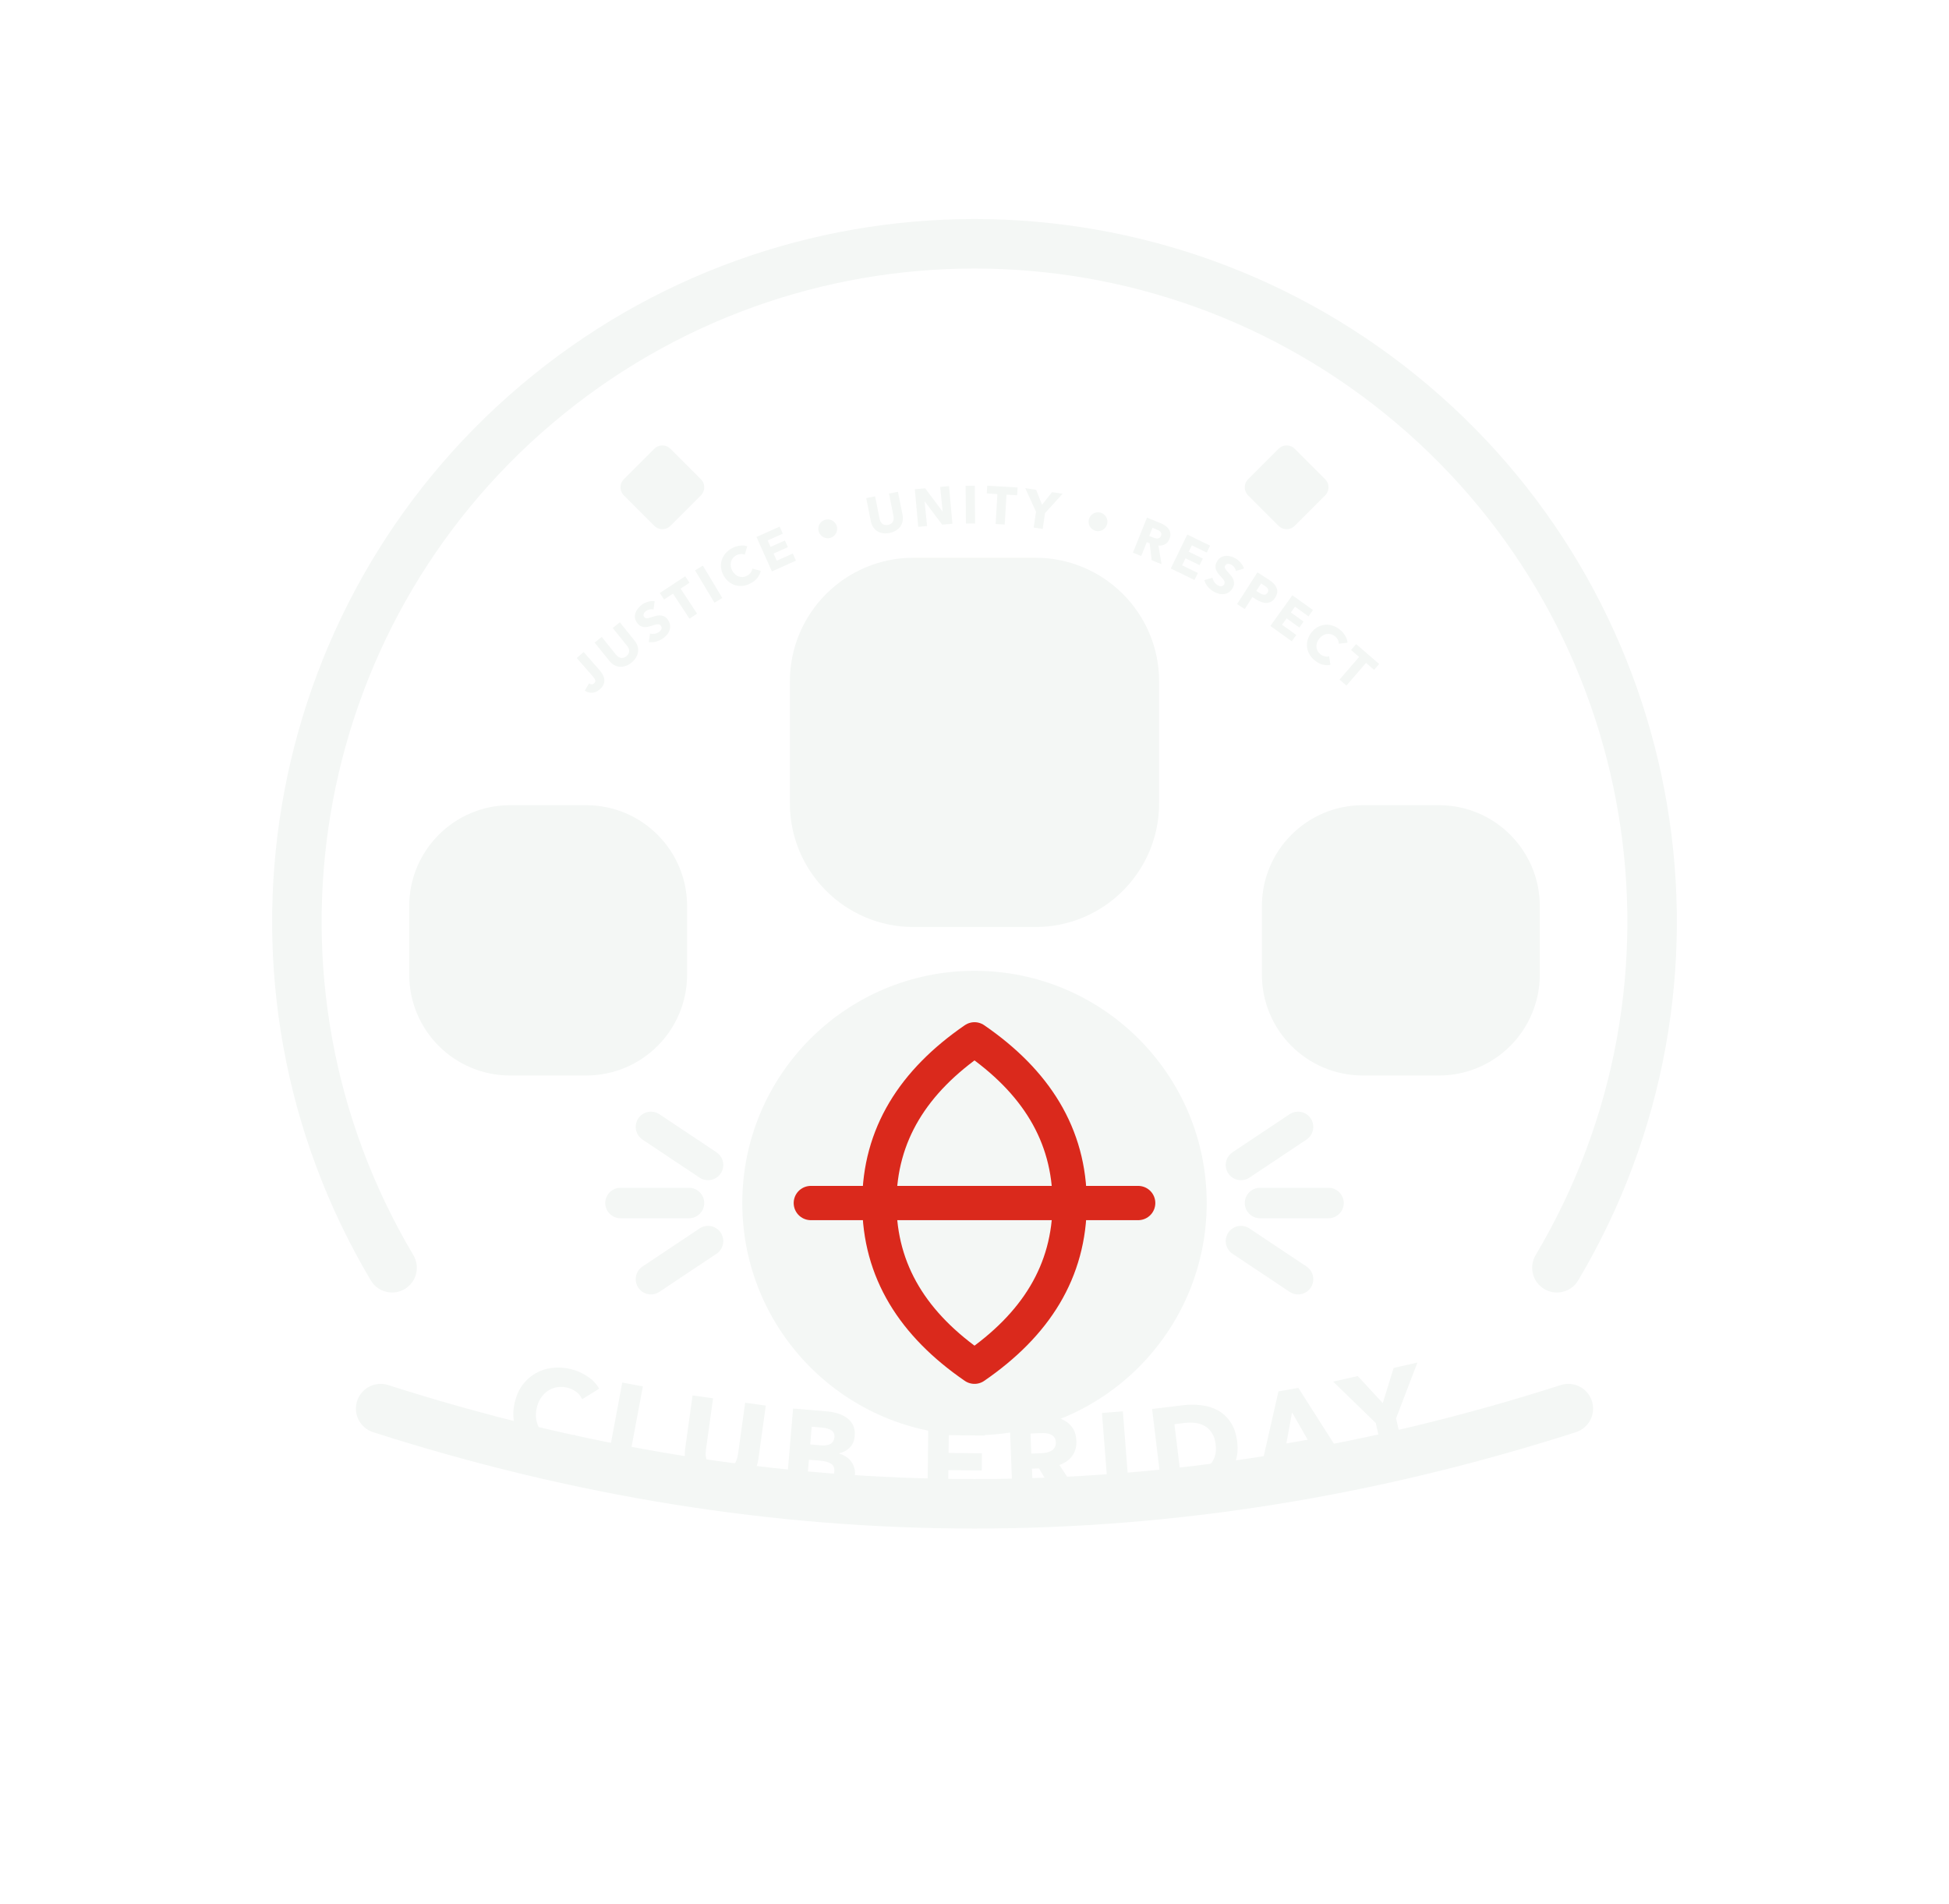
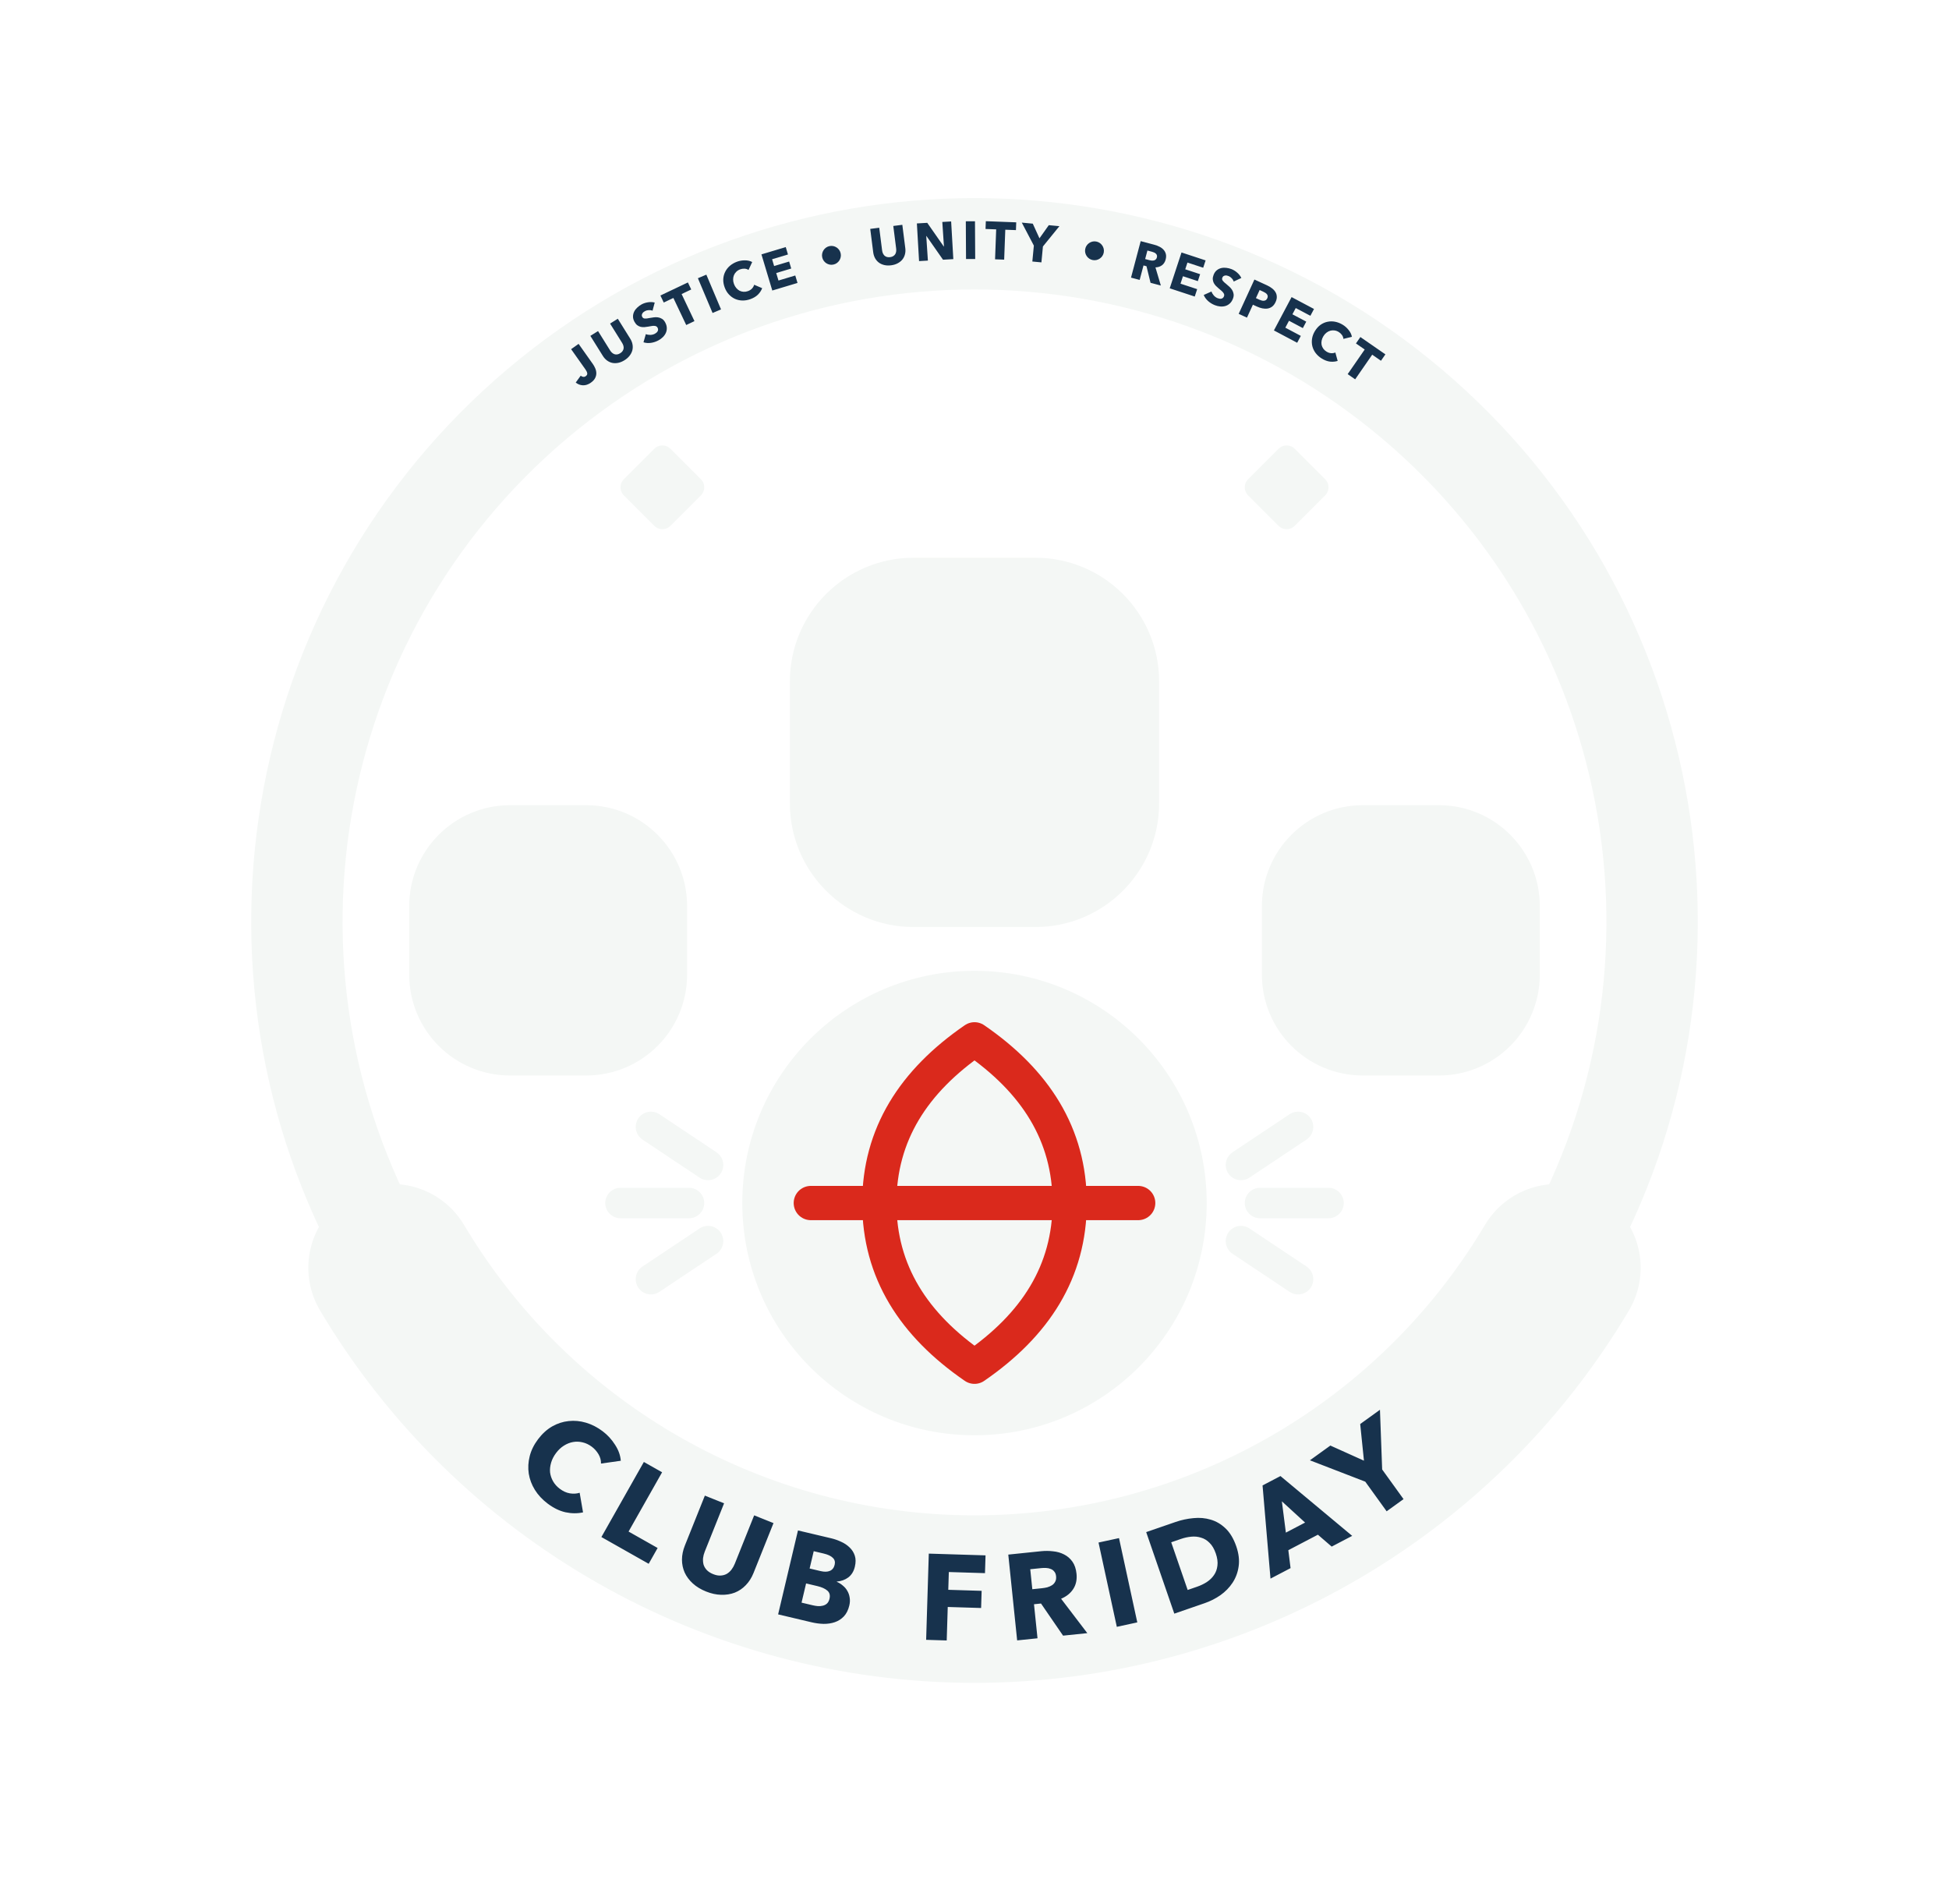
<svg xmlns="http://www.w3.org/2000/svg" viewBox="0 0 512 500" role="img" aria-labelledby="title desc" version="1.1" id="svg15">
  <g stroke="#F4F7F5" stroke-width="13" stroke-linecap="round" stroke-linejoin="round" id="g8">
    <path fill="none" stroke="#F4F7F5" d="M103 333a178 178 0 1 1 306 0" id="path1" />
    <g id="younger-member" aria-label="younger-member">
      <rect x="114" y="218" width="60" height="58" rx="20" fill="#F4F7F5" stroke="#F4F7F5" id="rect1" />
      <circle cx="144" cy="247" r="7" fill="none" stroke="none" id="circle1" />
    </g>
    <g id="adult-member" aria-label="adult-member">
      <rect x="214" y="153" width="84" height="84" rx="26" fill="#F4F7F5" stroke="#F4F7F5" id="rect2" />
      <circle cx="256" cy="195" r="9" fill="none" stroke="none" id="circle2" />
    </g>
    <g id="older-member" aria-label="older-member">
      <rect x="338" y="218" width="60" height="58" rx="20" fill="#F4F7F5" stroke="#F4F7F5" id="rect3" />
      <circle cx="368" cy="247" r="7" fill="none" stroke="none" id="circle3" />
    </g>
    <circle cx="256" cy="316" r="55" fill="#F4F7F5" stroke="#F4F7F5" stroke-width="12" id="circle4" />
    <path fill="none" stroke="#DA291C" stroke-width="9" d="M256 273c-16 11-25 25-25 43s9 32 25 43m0-86c16 11 25 25 25 43s-9 32-25 43m-43-43h86" id="path4" />
    <path fill="none" stroke="#F4F7F5" stroke-width="8" d="M181 316h-18M186 306l-15-10M186 326l-15 10M331 316h18M326 306l15-10M326 326l15 10" id="path5" />
-     <path fill="none" stroke="#F4F7F5" d="M100 370 Q256 420 412 370" id="path6" />
+     <path fill="none" stroke="#F4F7F5" d="M103 333a178 178 0 0 0 306 0" id="path6" />
    <path fill="#F4F7F5" stroke="#F4F7F5" stroke-width="6" d="m174 120 8 8-8 8-8-8z" id="path7" />
    <path fill="#F4F7F5" stroke="#F4F7F5" stroke-width="6" d="m338 120 8 8-8 8-8-8z" id="path8" />
  </g>
  <defs id="defs8">
-     <path id="motto-arc" d="M120 220 Q256 55 392 220" />
-     <path id="name-arc" d="M100 370 Q256 420 412 370" />
+     <path id="motto-arc" d="M103 333a178 178 0 1 1 306 0" />
+     <path id="name-arc" d="M103 333a178 178 0 0 0 306 0" />
  </defs>
-   <path d="M120 220 Q256 55 392 220" fill="none" stroke="none" stroke-width="6" stroke-linecap="round" id="path9" />
-   <path d="M100 370 Q256 420 412 370" fill="none" stroke="none" stroke-width="6" stroke-linecap="round" id="path10" />
+   <path d="M103 333a178 178 0 1 1 306 0" fill="none" stroke="#F4F7F5" stroke-width="24" stroke-linecap="round" id="path9" />
+   <path d="M103 333a178 178 0 0 0 306 0" fill="none" stroke="#F4F7F5" stroke-width="44" stroke-linecap="round" id="path10" />
  <g font-family="Avenir Next, Trebuchet MS, Arial, sans-serif" text-anchor="middle" id="g15">
    <g id="text14" style="font-weight:700;font-size:14px;letter-spacing:1.5;stroke-width:0;paint-order:stroke fill" aria-label="JUSTICE•UNITY•RESPECT">
-       <path style="fill:#f4f7f5" d="m 157.619,176.167 q 0.387,0.442 0.706,1.019 0.33,0.567 0.416,1.218 0.087,0.631 -0.167,1.318 -0.243,0.678 -1.002,1.343 -0.948,0.83 -2.004,0.899 -1.065,0.059 -1.949,-0.526 l 1.12,-1.93 q 0.332,0.23 0.678,0.243 0.357,0.004 0.641,-0.245 0.442,-0.387 0.312,-0.813 -0.12,-0.435 -0.554,-0.93 l -4.308,-4.918 1.811,-1.587 4.299,4.908 z m 9.081,-7.9 q 0.562,0.698 0.787,1.469 0.227,0.751 0.125,1.517 -0.111,0.755 -0.549,1.484 -0.426,0.721 -1.179,1.326 -0.763,0.615 -1.558,0.877 -0.795,0.263 -1.545,0.201 -0.759,-0.072 -1.444,-0.455 -0.694,-0.394 -1.256,-1.092 l -3.871,-4.809 1.854,-1.492 3.749,4.657 q 0.255,0.316 0.559,0.538 0.315,0.213 0.663,0.311 0.35,0.078 0.728,-0.011 0.389,-0.097 0.781,-0.413 0.393,-0.316 0.56,-0.666 0.178,-0.359 0.177,-0.718 -0.01,-0.369 -0.162,-0.714 -0.152,-0.345 -0.406,-0.661 l -3.749,-4.657 1.865,-1.501 3.871,4.809 z m 4.991,-8.171 q -0.48,-0.135 -1.019,-0.019 -0.536,0.096 -0.909,0.369 -0.192,0.14 -0.371,0.323 -0.168,0.174 -0.252,0.391 -0.092,0.206 -0.09,0.447 0.005,0.221 0.179,0.459 0.148,0.204 0.327,0.282 0.189,0.07 0.422,0.056 0.244,-0.022 0.536,-0.096 0.284,-0.086 0.633,-0.202 0.506,-0.161 1.071,-0.313 0.557,-0.163 1.117,-0.156 0.56,0.007 1.094,0.241 0.526,0.223 0.963,0.822 0.503,0.69 0.614,1.389 0.114,0.679 -0.076,1.321 -0.191,0.642 -0.629,1.204 -0.439,0.563 -1.027,0.992 -0.86,0.627 -1.877,0.919 -1.026,0.28 -1.962,0.114 l 0.326,-2.213 q 0.558,0.147 1.215,0.05 0.66,-0.117 1.135,-0.464 0.215,-0.157 0.386,-0.35 0.171,-0.194 0.243,-0.403 0.084,-0.217 0.051,-0.453 -0.033,-0.236 -0.206,-0.473 -0.165,-0.226 -0.394,-0.302 -0.229,-0.076 -0.534,-0.044 -0.303,0.013 -0.694,0.142 -0.388,0.11 -0.875,0.274 -0.475,0.156 -0.972,0.259 -0.486,0.094 -0.97,0.049 -0.481,-0.065 -0.934,-0.307 -0.45,-0.261 -0.846,-0.804 -0.487,-0.667 -0.562,-1.34 -0.075,-0.673 0.143,-1.3 0.218,-0.627 0.674,-1.167 0.447,-0.551 1.013,-0.964 0.679,-0.495 1.561,-0.758 0.894,-0.271 1.78,-0.172 z m 7.102,-5.48 4.329,6.57 -1.999,1.317 -4.329,-6.57 -2.338,1.54 -1.125,-1.707 6.675,-4.398 1.125,1.707 z m 8.891,3.696 -5.101,-8.499 2.065,-1.239 5.101,8.499 z m 12.165,-8.362 q -0.225,0.977 -0.867,1.827 -0.648,0.837 -1.76,1.43 -1.013,0.54 -2.056,0.668 -1.03,0.121 -1.983,-0.148 -0.959,-0.282 -1.772,-0.943 -0.813,-0.661 -1.359,-1.687 -0.56,-1.05 -0.656,-2.093 -0.084,-1.05 0.242,-1.986 0.32,-0.948 1.013,-1.73 0.693,-0.782 1.694,-1.316 0.927,-0.494 1.994,-0.635 1.073,-0.16 1.965,0.174 l -0.669,2.197 q -0.514,-0.25 -1.101,-0.19 -0.587,0.059 -1.094,0.329 -0.556,0.296 -0.913,0.757 -0.352,0.441 -0.494,0.977 -0.143,0.536 -0.064,1.129 0.072,0.581 0.381,1.161 0.316,0.593 0.765,0.988 0.449,0.395 0.961,0.582 0.518,0.168 1.08,0.122 0.562,-0.046 1.106,-0.336 0.63,-0.336 0.968,-0.833 0.338,-0.497 0.411,-1.044 l 2.208,0.6 z m 2.934,0.143 -4.054,-9.045 6.081,-2.726 0.83,1.852 -3.973,1.781 0.762,1.699 3.756,-1.684 0.785,1.75 -3.756,1.684 0.842,1.878 4.203,-1.884 0.836,1.865 z" id="path15" />
-       <path style="fill:#f4f7f5" d="m 219.8,138.124 q 0.162,0.492 0.117,0.979 -0.046,0.487 -0.26,0.911 -0.214,0.424 -0.578,0.751 -0.364,0.327 -0.856,0.489 -0.492,0.162 -0.979,0.117 -0.487,-0.046 -0.911,-0.26 -0.424,-0.214 -0.751,-0.578 -0.327,-0.364 -0.489,-0.856 -0.162,-0.492 -0.117,-0.979 0.046,-0.487 0.26,-0.911 0.214,-0.424 0.578,-0.751 0.364,-0.327 0.856,-0.489 0.492,-0.162 0.979,-0.117 0.487,0.046 0.911,0.26 0.424,0.214 0.751,0.578 0.327,0.364 0.489,0.856 z" id="path16" />
-       <path style="fill:#f4f7f5" d="m 237.095,135.231 q 0.175,0.879 0.018,1.667 -0.146,0.771 -0.591,1.403 -0.448,0.617 -1.173,1.062 -0.711,0.441 -1.659,0.63 -0.961,0.191 -1.787,0.056 -0.826,-0.135 -1.463,-0.537 -0.639,-0.415 -1.07,-1.072 -0.433,-0.67 -0.608,-1.549 l -1.206,-6.055 2.334,-0.465 1.168,5.863 q 0.079,0.398 0.247,0.736 0.181,0.335 0.444,0.582 0.274,0.231 0.65,0.327 0.39,0.094 0.884,-0.005 0.494,-0.098 0.805,-0.332 0.324,-0.236 0.489,-0.554 0.162,-0.332 0.187,-0.708 0.025,-0.376 -0.054,-0.774 l -1.168,-5.863 2.348,-0.468 1.206,6.055 z m 10.404,2.578 -4.565,-6.091 -0.042,0.004 0.647,6.45 -2.314,0.212 -0.905,-9.871 2.719,-0.249 4.55,6.078 0.042,-0.004 -0.646,-6.436 2.314,-0.212 0.905,9.871 z m 6.253,-0.292 -0.092,-9.912 2.408,-0.022 0.092,9.912 z m 10.654,-7.596 -0.466,7.854 -2.39,-0.142 0.466,-7.854 -2.795,-0.166 0.121,-2.04 7.98,0.474 -0.121,2.04 z m 10.126,4.851 -0.621,4.154 -2.368,-0.354 0.621,-4.154 -2.839,-6.2 2.866,0.428 1.549,3.94 2.633,-3.315 2.769,0.414 z" id="path17" />
-       <path style="fill:#f4f7f5" d="m 290.832,137.706 q -0.139,0.499 -0.447,0.878 -0.309,0.379 -0.722,0.613 -0.414,0.234 -0.898,0.303 -0.484,0.069 -0.983,-0.069 -0.499,-0.139 -0.878,-0.447 -0.379,-0.309 -0.613,-0.722 -0.234,-0.414 -0.303,-0.898 -0.069,-0.484 0.069,-0.983 0.139,-0.499 0.447,-0.878 0.309,-0.379 0.722,-0.613 0.414,-0.234 0.898,-0.303 0.484,-0.069 0.983,0.069 0.499,0.139 0.878,0.447 0.379,0.309 0.613,0.722 0.234,0.414 0.303,0.898 0.069,0.484 -0.069,0.983 z" id="path18" />
-       <path style="fill:#f4f7f5" d="m 302.541,147.15 -0.524,-4.449 -0.754,-0.302 -1.464,3.651 -2.183,-0.875 3.689,-9.2 3.508,1.407 q 0.663,0.266 1.229,0.659 0.585,0.385 0.948,0.908 0.377,0.528 0.462,1.181 0.085,0.653 -0.233,1.445 -0.375,0.936 -1.137,1.369 -0.762,0.434 -1.768,0.347 l 0.825,4.901 z m 2.467,-6.417 q 0.13,-0.325 0.066,-0.577 -0.047,-0.26 -0.226,-0.453 -0.161,-0.2 -0.418,-0.349 -0.244,-0.143 -0.491,-0.242 l -1.182,-0.474 -0.86,2.144 1.053,0.422 q 0.273,0.109 0.574,0.185 0.307,0.063 0.588,0.04 0.281,-0.023 0.512,-0.187 0.244,-0.158 0.385,-0.509 z m 2.56,8.591 4.33,-8.916 5.994,2.911 -0.887,1.826 -3.916,-1.902 -0.814,1.675 3.702,1.798 -0.838,1.725 -3.702,-1.798 -0.899,1.851 4.143,2.012 -0.893,1.839 z m 17.105,0.655 q -0.076,-0.493 -0.405,-0.935 -0.31,-0.448 -0.712,-0.675 -0.207,-0.117 -0.447,-0.204 -0.228,-0.08 -0.461,-0.067 -0.226,0.001 -0.444,0.103 -0.199,0.097 -0.344,0.353 -0.124,0.22 -0.121,0.414 0.015,0.201 0.124,0.407 0.121,0.213 0.31,0.448 0.196,0.223 0.446,0.492 0.357,0.394 0.729,0.845 0.379,0.439 0.605,0.952 0.225,0.513 0.234,1.096 0.015,0.571 -0.349,1.218 -0.419,0.744 -1.009,1.135 -0.571,0.385 -1.234,0.478 -0.663,0.092 -1.357,-0.074 -0.694,-0.166 -1.328,-0.524 -0.927,-0.523 -1.614,-1.328 -0.68,-0.817 -0.917,-1.738 l 2.15,-0.62 q 0.097,0.569 0.458,1.126 0.38,0.552 0.892,0.841 0.232,0.131 0.479,0.206 0.247,0.075 0.467,0.055 0.233,-0.013 0.433,-0.141 0.201,-0.128 0.345,-0.384 0.138,-0.244 0.112,-0.483 -0.026,-0.239 -0.182,-0.504 -0.137,-0.27 -0.417,-0.572 -0.261,-0.308 -0.612,-0.682 -0.339,-0.368 -0.638,-0.778 -0.287,-0.403 -0.446,-0.862 -0.14,-0.465 -0.108,-0.977 0.051,-0.518 0.381,-1.103 0.406,-0.72 0.987,-1.067 0.581,-0.347 1.243,-0.408 0.661,-0.061 1.341,0.129 0.687,0.178 1.297,0.522 0.732,0.413 1.337,1.107 0.617,0.701 0.895,1.549 z m 10.334,6.986 q -0.468,0.731 -1.064,1.064 -0.588,0.321 -1.245,0.333 -0.656,0.012 -1.348,-0.232 -0.692,-0.244 -1.34,-0.659 l -1.002,-0.642 -2.017,3.147 -2.015,-1.292 5.349,-8.345 3.064,1.964 q 0.684,0.438 1.182,0.957 0.518,0.515 0.758,1.101 0.259,0.582 0.189,1.235 -0.051,0.649 -0.511,1.368 z m -2.023,-1.28 q 0.189,-0.295 0.192,-0.559 0.003,-0.264 -0.129,-0.499 -0.132,-0.235 -0.369,-0.436 -0.225,-0.194 -0.496,-0.368 l -0.884,-0.567 -1.262,1.968 0.849,0.544 q 0.283,0.181 0.572,0.3 0.29,0.119 0.565,0.13 0.288,0.018 0.526,-0.095 0.246,-0.125 0.435,-0.419 z m 0.741,8.73 5.773,-8.057 5.417,3.881 -1.182,1.65 -3.539,-2.536 -1.085,1.514 3.346,2.397 -1.117,1.559 -3.346,-2.397 -1.199,1.673 3.744,2.683 -1.191,1.661 z m 15.772,10.225 q -0.985,0.184 -2.021,-0.064 -1.027,-0.259 -2.015,-1.042 -0.9,-0.713 -1.434,-1.617 -0.523,-0.896 -0.657,-1.877 -0.125,-0.992 0.156,-2.001 0.281,-1.009 1.003,-1.92 0.739,-0.933 1.657,-1.438 0.929,-0.497 1.917,-0.572 0.997,-0.086 1.991,0.237 0.994,0.323 1.883,1.027 0.823,0.652 1.379,1.574 0.575,0.92 0.626,1.871 l -2.281,0.265 q 0.023,-0.571 -0.266,-1.085 -0.289,-0.515 -0.739,-0.871 -0.494,-0.391 -1.059,-0.535 -0.545,-0.146 -1.094,-0.062 -0.548,0.084 -1.061,0.392 -0.504,0.298 -0.912,0.814 -0.417,0.527 -0.6,1.096 -0.183,0.569 -0.15,1.114 0.053,0.542 0.32,1.039 0.267,0.497 0.75,0.88 0.56,0.443 1.151,0.554 0.591,0.111 1.121,-0.041 l 0.333,2.264 z m 9.352,-0.518 -5.142,5.955 -1.812,-1.564 5.142,-5.955 -2.119,-1.83 1.336,-1.547 6.051,5.224 -1.336,1.547 z" id="path19" />
+       <path style="fill:#17324d" d="m 155.767,95.652 q 0.34,0.48 0.597,1.087 0.269,0.598 0.287,1.254 0.022,0.636 -0.302,1.294 -0.312,0.65 -1.135,1.232 -1.029,0.728 -2.086,0.687 -1.066,-0.052 -1.885,-0.724 l 1.313,-1.804 q 0.306,0.263 0.65,0.312 0.355,0.041 0.663,-0.178 0.48,-0.34 0.394,-0.776 -0.074,-0.445 -0.455,-0.982 l -3.777,-5.337 1.966,-1.391 3.769,5.325 z m 9.796,-6.688 q 0.474,0.76 0.605,1.553 0.136,0.773 -0.058,1.521 -0.201,0.736 -0.723,1.408 -0.51,0.664 -1.329,1.175 -0.832,0.519 -1.652,0.684 -0.821,0.165 -1.558,0.015 -0.745,-0.163 -1.379,-0.625 -0.642,-0.474 -1.116,-1.234 l -3.267,-5.239 2.02,-1.259 3.163,5.073 q 0.215,0.345 0.491,0.602 0.288,0.25 0.621,0.388 0.338,0.119 0.724,0.076 0.398,-0.05 0.825,-0.317 0.428,-0.267 0.636,-0.594 0.22,-0.335 0.262,-0.691 0.035,-0.368 -0.075,-0.729 -0.109,-0.361 -0.324,-0.705 l -3.163,-5.073 2.031,-1.267 3.267,5.239 z m 5.857,-7.349 q -0.458,-0.198 -1.008,-0.154 -0.544,0.025 -0.95,0.245 -0.209,0.114 -0.411,0.271 -0.189,0.15 -0.301,0.355 -0.119,0.192 -0.148,0.431 -0.024,0.22 0.116,0.478 0.12,0.221 0.287,0.322 0.179,0.094 0.411,0.111 0.245,0.011 0.544,-0.025 0.293,-0.047 0.654,-0.116 0.523,-0.093 1.103,-0.169 0.573,-0.088 1.127,-0.007 0.554,0.082 1.053,0.384 0.492,0.29 0.846,0.942 0.407,0.751 0.425,1.458 0.023,0.688 -0.251,1.299 -0.274,0.611 -0.783,1.11 -0.509,0.5 -1.149,0.847 -0.935,0.508 -1.982,0.662 -1.054,0.142 -1.96,-0.147 l 0.616,-2.151 q 0.534,0.22 1.197,0.21 0.669,-0.029 1.186,-0.309 0.234,-0.127 0.429,-0.296 0.195,-0.169 0.295,-0.367 0.112,-0.204 0.11,-0.442 -0.002,-0.238 -0.142,-0.496 -0.134,-0.246 -0.35,-0.352 -0.217,-0.105 -0.524,-0.114 -0.302,-0.027 -0.706,0.049 -0.399,0.057 -0.903,0.156 -0.492,0.092 -0.998,0.128 -0.494,0.029 -0.967,-0.08 -0.468,-0.128 -0.885,-0.427 -0.412,-0.318 -0.732,-0.909 -0.394,-0.726 -0.379,-1.403 0.015,-0.677 0.314,-1.27 0.299,-0.593 0.822,-1.068 0.516,-0.487 1.131,-0.821 0.738,-0.401 1.648,-0.544 0.922,-0.15 1.788,0.065 z m 7.638,-4.377 3.375,7.107 -2.163,1.027 -3.375,-7.107 -2.529,1.201 -0.877,-1.846 7.221,-3.43 0.877,1.846 z m 8.136,4.973 -3.856,-9.131 2.218,-0.937 3.856,9.131 z M 200.224,75.696 q -0.358,0.936 -1.11,1.689 -0.758,0.74 -1.941,1.174 -1.078,0.395 -2.128,0.377 -1.037,-0.022 -1.944,-0.421 -0.911,-0.412 -1.625,-1.179 -0.714,-0.767 -1.113,-1.858 -0.41,-1.117 -0.361,-2.164 0.062,-1.052 0.514,-1.933 0.447,-0.895 1.242,-1.574 0.795,-0.679 1.86,-1.069 0.986,-0.361 2.062,-0.353 1.085,-0.01 1.922,0.444 l -0.966,2.084 q -0.474,-0.318 -1.064,-0.341 -0.59,-0.022 -1.129,0.175 -0.592,0.217 -1.009,0.623 -0.409,0.389 -0.624,0.9 -0.215,0.511 -0.22,1.109 -0.009,0.585 0.217,1.203 0.231,0.631 0.621,1.084 0.39,0.454 0.871,0.709 0.49,0.238 1.053,0.27 0.563,0.032 1.142,-0.18 0.67,-0.246 1.074,-0.692 0.403,-0.446 0.551,-0.977 l 2.104,0.899 z m 2.656,0.613 -2.85,-9.493 6.383,-1.916 0.584,1.944 -4.17,1.252 0.535,1.783 3.942,-1.183 0.551,1.837 -3.942,1.183 0.592,1.971 4.412,-1.324 0.588,1.958 z" id="path15" />
+       <path style="fill:#17324d" d="m 220.84,66.548 q 0.109,0.506 0.011,0.986 -0.098,0.479 -0.355,0.878 -0.258,0.399 -0.655,0.685 -0.397,0.286 -0.903,0.395 -0.506,0.109 -0.986,0.011 -0.479,-0.098 -0.878,-0.355 -0.399,-0.258 -0.685,-0.655 -0.286,-0.397 -0.395,-0.903 -0.109,-0.506 -0.011,-0.986 0.098,-0.479 0.355,-0.878 0.258,-0.399 0.655,-0.685 0.397,-0.286 0.903,-0.395 0.506,-0.109 0.986,-0.011 0.479,0.098 0.878,0.355 0.399,0.258 0.685,0.655 0.286,0.397 0.395,0.903 z" id="path16" />
+       <path style="fill:#17324d" d="m 237.819,65.176 q 0.113,0.889 -0.099,1.664 -0.2,0.759 -0.688,1.358 -0.49,0.584 -1.245,0.977 -0.741,0.39 -1.699,0.512 -0.972,0.124 -1.787,-0.069 -0.815,-0.193 -1.422,-0.638 -0.609,-0.459 -0.992,-1.144 -0.385,-0.699 -0.498,-1.588 l -0.778,-6.125 2.361,-0.3 0.754,5.93 q 0.051,0.403 0.194,0.752 0.157,0.347 0.402,0.612 0.258,0.25 0.626,0.372 0.382,0.121 0.882,0.057 0.5,-0.064 0.826,-0.274 0.34,-0.213 0.527,-0.519 0.185,-0.32 0.236,-0.693 0.051,-0.373 1.6e-4,-0.776 l -0.754,-5.93 2.375,-0.302 0.778,6.125 z m 9.907,3.044 -4.358,-6.24 -0.042,0.002 0.431,6.468 -2.32,0.134 -0.573,-9.895 2.725,-0.158 4.343,6.227 0.042,-0.002 -0.43,-6.454 2.32,-0.134 0.573,9.895 z m 6.05,-0.178 -0.058,-9.912 2.408,-0.014 0.058,9.912 z m 10.313,-7.703 -0.295,7.862 -2.392,-0.09 0.295,-7.862 -2.798,-0.105 0.076,-2.043 7.988,0.299 -0.076,2.043 z m 9.886,4.398 -0.397,4.181 -2.383,-0.226 0.397,-4.181 -3.168,-6.038 2.885,0.274 1.758,3.851 2.451,-3.452 2.787,0.264 z" id="path17" />
+       <path style="fill:#17324d" d="m 289.958,66.311 q -0.091,0.51 -0.363,0.916 -0.272,0.406 -0.662,0.678 -0.39,0.272 -0.865,0.386 -0.476,0.114 -0.985,0.023 -0.51,-0.091 -0.916,-0.363 -0.406,-0.272 -0.678,-0.662 -0.272,-0.39 -0.386,-0.865 -0.114,-0.476 -0.023,-0.985 0.091,-0.51 0.363,-0.916 0.272,-0.406 0.662,-0.678 0.39,-0.272 0.865,-0.386 0.476,-0.114 0.985,-0.023 0.51,0.091 0.916,0.363 0.406,0.272 0.678,0.662 0.272,0.39 0.386,0.865 0.114,0.476 0.023,0.985 z" id="path18" />
+       <path style="fill:#17324d" d="m 302.245,74.283 -1.062,-4.352 -0.785,-0.208 -1.009,3.802 -2.273,-0.603 2.542,-9.581 3.654,0.969 q 0.69,0.183 1.3,0.504 0.627,0.311 1.052,0.786 0.438,0.478 0.602,1.116 0.164,0.637 -0.055,1.463 -0.258,0.974 -0.962,1.497 -0.704,0.523 -1.713,0.56 l 1.416,4.764 z m 1.668,-6.669 q 0.09,-0.338 -0.005,-0.581 -0.078,-0.252 -0.279,-0.422 -0.184,-0.179 -0.458,-0.295 -0.26,-0.112 -0.517,-0.181 l -1.231,-0.327 -0.592,2.233 1.096,0.291 q 0.284,0.075 0.593,0.114 0.312,0.025 0.588,-0.032 0.276,-0.057 0.486,-0.248 0.223,-0.187 0.32,-0.552 z m 3.372,8.118 3.096,-9.416 6.331,2.082 -0.634,1.928 -4.136,-1.36 -0.582,1.769 3.91,1.286 -0.599,1.822 -3.91,-1.286 -0.643,1.955 4.376,1.439 -0.638,1.942 z m 16.807,-1.778 q -0.144,-0.477 -0.531,-0.87 -0.369,-0.4 -0.8,-0.569 -0.222,-0.087 -0.472,-0.14 -0.237,-0.048 -0.465,-0.002 -0.223,0.033 -0.425,0.164 -0.184,0.124 -0.291,0.397 -0.092,0.235 -0.062,0.427 0.043,0.197 0.18,0.386 0.15,0.194 0.369,0.4 0.225,0.193 0.51,0.425 0.408,0.34 0.84,0.735 0.437,0.382 0.732,0.858 0.295,0.476 0.385,1.053 0.095,0.563 -0.175,1.254 -0.311,0.795 -0.841,1.264 -0.511,0.461 -1.155,0.645 -0.643,0.184 -1.354,0.116 -0.71,-0.068 -1.388,-0.333 -0.991,-0.388 -1.784,-1.089 -0.788,-0.714 -1.15,-1.593 l 2.042,-0.914 q 0.176,0.55 0.611,1.051 0.453,0.493 1.001,0.708 0.248,0.097 0.503,0.137 0.255,0.04 0.47,-0.011 0.228,-0.046 0.409,-0.201 0.181,-0.155 0.288,-0.428 0.102,-0.261 0.043,-0.494 -0.059,-0.234 -0.25,-0.474 -0.173,-0.248 -0.492,-0.509 -0.301,-0.268 -0.701,-0.59 -0.387,-0.317 -0.741,-0.681 -0.341,-0.359 -0.562,-0.791 -0.203,-0.44 -0.244,-0.952 -0.022,-0.52 0.223,-1.146 0.301,-0.769 0.828,-1.194 0.527,-0.425 1.173,-0.578 0.646,-0.153 1.346,-0.059 0.705,0.081 1.357,0.336 0.782,0.306 1.478,0.91 0.709,0.608 1.102,1.409 z m 11.002,5.381 q -0.362,0.789 -0.906,1.202 -0.538,0.4 -1.186,0.503 -0.648,0.103 -1.367,-0.042 -0.719,-0.145 -1.419,-0.466 l -1.082,-0.496 -1.558,3.398 -2.176,-0.998 4.133,-9.009 3.309,1.518 q 0.738,0.339 1.304,0.783 0.585,0.438 0.904,0.984 0.338,0.54 0.36,1.197 0.041,0.65 -0.315,1.426 z m -2.182,-0.985 q 0.146,-0.318 0.112,-0.58 -0.034,-0.262 -0.198,-0.476 -0.164,-0.214 -0.426,-0.38 -0.25,-0.161 -0.542,-0.295 l -0.954,-0.438 -0.975,2.125 0.916,0.42 q 0.305,0.14 0.609,0.218 0.303,0.078 0.578,0.049 0.287,-0.022 0.508,-0.167 0.226,-0.158 0.372,-0.476 z m 1.744,8.444 4.643,-8.757 5.888,3.122 -0.951,1.793 -3.847,-2.04 -0.872,1.645 3.636,1.928 -0.898,1.695 -3.636,-1.928 -0.964,1.818 4.069,2.158 -0.957,1.806 z m 16.749,8.008 q -0.955,0.303 -2.013,0.184 -1.051,-0.132 -2.127,-0.787 -0.981,-0.597 -1.621,-1.43 -0.628,-0.825 -0.882,-1.783 -0.246,-0.969 -0.09,-2.005 0.156,-1.036 0.76,-2.029 0.619,-1.016 1.468,-1.63 0.861,-0.607 1.832,-0.802 0.979,-0.207 2.005,-0.009 1.026,0.199 1.995,0.789 0.897,0.546 1.561,1.393 0.684,0.842 0.85,1.78 l -2.232,0.542 q -0.047,-0.569 -0.397,-1.045 -0.35,-0.475 -0.84,-0.774 -0.538,-0.328 -1.116,-0.401 -0.559,-0.078 -1.093,0.072 -0.534,0.15 -1.005,0.519 -0.463,0.357 -0.806,0.919 -0.349,0.574 -0.461,1.161 -0.112,0.588 -0.012,1.124 0.119,0.531 0.445,0.992 0.326,0.461 0.852,0.781 0.61,0.371 1.21,0.409 0.6,0.038 1.108,-0.178 l 0.607,2.206 z m 9.073,-1.636 -4.477,6.47 -1.969,-1.362 4.477,-6.47 -2.302,-1.593 1.163,-1.681 6.573,4.549 -1.163,1.681 z" id="path19" />
    </g>
-     <path d="m 153.785,381.183 q -1.858,1.34 -4.241,1.835 -2.376,0.464 -5.18,-0.192 -2.555,-0.597 -4.54,-1.948 -1.953,-1.344 -3.186,-3.242 -1.225,-1.929 -1.626,-4.291 -0.401,-2.361 0.203,-4.948 0.619,-2.649 2.025,-4.588 1.437,-1.932 3.407,-3.049 1.977,-1.148 4.348,-1.449 2.371,-0.3 4.895,0.289 2.337,0.546 4.384,1.912 2.085,1.342 3.116,3.259 l -4.459,2.77 q -0.508,-1.203 -1.606,-1.986 -1.099,-0.783 -2.376,-1.081 -1.402,-0.328 -2.71,-0.075 -1.269,0.229 -2.322,0.936 -1.053,0.707 -1.811,1.844 -0.751,1.106 -1.094,2.571 -0.35,1.496 -0.173,2.851 0.176,1.356 0.775,2.449 0.637,1.069 1.674,1.837 1.036,0.768 2.407,1.088 1.589,0.371 2.919,0.025 1.33,-0.346 2.279,-1.176 l 2.892,4.357 z m 5.513,4.243 4.168,-22.269 5.41,1.013 -3.291,17.583 8.618,1.613 -0.877,4.687 z m 39.936,-2.243 q -0.282,2.029 -1.212,3.612 -0.894,1.556 -2.329,2.584 -1.431,0.997 -3.33,1.412 -1.867,0.419 -4.054,0.116 -2.219,-0.308 -3.901,-1.22 -1.683,-0.912 -2.756,-2.256 -1.069,-1.376 -1.506,-3.117 -0.432,-1.772 -0.151,-3.801 l 1.94,-13.978 5.388,0.748 -1.879,13.534 q -0.128,0.919 -0.02,1.774 0.139,0.859 0.522,1.591 0.419,0.704 1.159,1.195 0.771,0.495 1.912,0.653 1.141,0.158 1.986,-0.112 0.877,-0.266 1.472,-0.83 0.6,-0.595 0.936,-1.389 0.336,-0.793 0.464,-1.712 l 1.879,-13.534 5.42,0.752 -1.94,13.978 z m 25.354,4.287 q -0.157,1.849 -0.998,3.063 -0.839,1.181 -2.115,1.844 -1.277,0.662 -2.869,0.881 -1.558,0.189 -3.184,0.051 l -8.992,-0.763 1.915,-22.575 8.992,0.763 q 1.307,0.111 2.654,0.514 1.349,0.371 2.409,1.136 1.062,0.732 1.669,1.908 0.607,1.175 0.461,2.897 -0.16,1.881 -1.285,3.038 -1.123,1.125 -2.827,1.527 l -0.005,0.064 q 0.943,0.241 1.734,0.757 0.826,0.488 1.375,1.209 0.581,0.724 0.856,1.646 0.307,0.925 0.212,2.041 z m -5.383,-9.995 q 0.097,-1.148 -0.752,-1.734 -0.815,-0.615 -2.537,-0.761 l -2.678,-0.227 -0.395,4.655 2.933,0.249 q 1.531,0.13 2.411,-0.406 0.915,-0.565 1.018,-1.776 z m -0.027,9.022 q 0.119,-1.403 -0.887,-2.034 -1.006,-0.631 -2.76,-0.78 l -3.029,-0.257 -0.438,5.165 3.061,0.26 q 0.638,0.054 1.315,0.015 0.712,-0.068 1.279,-0.309 0.598,-0.238 0.992,-0.719 0.397,-0.512 0.467,-1.341 z m 30.063,-9.529 -0.053,4.672 8.767,0.099 -0.051,4.512 -8.767,-0.099 -0.099,8.799 -5.408,-0.061 0.255,-22.655 14.911,0.168 -0.053,4.672 z m 28.942,17.54 -5.231,-8.801 -1.855,0.07 0.338,8.986 -5.372,0.202 -0.853,-22.64 8.634,-0.325 q 1.631,-0.061 3.179,0.233 1.579,0.261 2.824,1.014 1.277,0.752 2.062,2.036 0.785,1.283 0.858,3.234 0.087,2.302 -1.101,3.916 -1.188,1.614 -3.369,2.368 l 6.281,9.466 z m -0.815,-15.692 q -0.03,-0.799 -0.4,-1.266 -0.339,-0.5 -0.892,-0.735 -0.522,-0.269 -1.198,-0.339 -0.643,-0.072 -1.251,-0.049 l -2.91,0.11 0.199,5.276 2.59,-0.098 q 0.672,-0.025 1.371,-0.148 0.699,-0.154 1.263,-0.464 0.565,-0.309 0.896,-0.866 0.363,-0.558 0.331,-1.421 z m 13.88,14.914 -1.763,-22.587 5.487,-0.428 1.763,22.587 z m 33.761,-14.995 q 0.358,2.954 -0.492,5.249 -0.822,2.259 -2.464,3.876 -1.614,1.582 -3.788,2.522 -2.179,0.909 -4.498,1.189 l -8.387,1.016 -2.725,-22.492 8.133,-0.985 q 2.383,-0.289 4.771,0.002 2.384,0.259 4.353,1.342 1.965,1.051 3.338,3.077 1.374,2.026 1.758,5.202 z m -5.655,0.685 q -0.231,-1.906 -1.016,-3.068 -0.758,-1.198 -1.894,-1.801 -1.109,-0.639 -2.482,-0.795 -1.341,-0.16 -2.739,0.009 l -2.7,0.327 1.593,13.152 2.573,-0.312 q 1.461,-0.177 2.757,-0.656 1.324,-0.515 2.248,-1.4 0.956,-0.889 1.406,-2.233 0.481,-1.348 0.254,-3.222 z m 28.919,6.881 -2.502,-4.077 -8.636,1.515 -0.871,4.669 -5.862,1.028 5.447,-23.957 5.232,-0.918 13.181,20.69 z m -8.858,-15.308 -1.493,8.157 5.61,-0.984 z m 27.331,1.563 2.121,9.363 -5.337,1.209 -2.121,-9.363 -11.186,-10.852 6.46,-1.464 6.565,7.109 2.86,-9.244 6.242,-1.414 z" id="text15" style="font-weight:800;font-size:32px;letter-spacing:4;fill:#f4f7f5;stroke-width:0;paint-order:stroke fill" aria-label="CLUB FRIDAY" />
+     <path d="m 153.164,397.256 q -2.241,0.477 -4.621,-0.032 -2.361,-0.535 -4.662,-2.266 -2.097,-1.577 -3.368,-3.615 -1.245,-2.018 -1.607,-4.252 -0.342,-2.26 0.243,-4.582 0.586,-2.322 2.182,-4.445 1.635,-2.174 3.704,-3.38 2.095,-1.187 4.348,-1.414 2.272,-0.253 4.563,0.429 2.29,0.682 4.362,2.24 1.918,1.443 3.24,3.518 1.367,2.069 1.536,4.239 l -5.198,0.735 q 0.021,-1.306 -0.668,-2.465 -0.69,-1.159 -1.738,-1.948 -1.151,-0.866 -2.45,-1.162 -1.254,-0.303 -2.502,-0.08 -1.248,0.222 -2.401,0.957 -1.134,0.709 -2.038,1.911 -0.923,1.227 -1.309,2.539 -0.386,1.311 -0.279,2.553 0.152,1.235 0.79,2.356 0.638,1.121 1.764,1.967 1.304,0.981 2.661,1.201 1.356,0.22 2.56,-0.156 l 0.888,5.153 z m 4.822,6.476 11.155,-19.72 4.791,2.71 -8.807,15.57 7.632,4.317 -2.348,4.15 z m 39.965,9.442 q -0.761,1.901 -2.045,3.214 -1.242,1.295 -2.883,1.948 -1.628,0.623 -3.571,0.569 -1.913,-0.042 -3.963,-0.863 -2.079,-0.833 -3.493,-2.123 -1.414,-1.29 -2.132,-2.853 -0.707,-1.593 -0.712,-3.387 0.007,-1.824 0.768,-3.726 l 5.246,-13.101 5.05,2.022 -5.079,12.685 q -0.345,0.862 -0.446,1.717 -0.072,0.868 0.124,1.67 0.237,0.784 0.837,1.438 0.63,0.666 1.699,1.094 1.069,0.428 1.955,0.369 0.915,-0.047 1.628,-0.451 0.725,-0.434 1.242,-1.123 0.517,-0.689 0.862,-1.551 l 5.079,-12.685 5.08,2.034 -5.246,13.101 z m 25.168,8.523 q -0.427,1.806 -1.438,2.882 -1.004,1.045 -2.364,1.513 -1.36,0.467 -2.967,0.449 -1.568,-0.042 -3.157,-0.418 l -8.782,-2.077 5.215,-22.048 8.782,2.077 q 1.277,0.302 2.55,0.899 1.28,0.566 2.215,1.478 0.943,0.881 1.37,2.133 0.427,1.252 0.029,2.934 -0.435,1.837 -1.718,2.816 -1.276,0.948 -3.021,1.094 l -0.015,0.062 q 0.897,0.377 1.604,1.004 0.745,0.604 1.182,1.398 0.468,0.801 0.604,1.754 0.167,0.96 -0.09,2.05 z m -3.854,-10.678 q 0.265,-1.121 -0.489,-1.826 -0.716,-0.728 -2.397,-1.126 l -2.616,-0.619 -1.075,4.547 2.865,0.678 q 1.495,0.354 2.444,-0.047 0.988,-0.424 1.268,-1.607 z m -1.354,8.92 q 0.324,-1.37 -0.578,-2.143 -0.902,-0.772 -2.615,-1.178 l -2.958,-0.7 -1.193,5.045 2.99,0.707 q 0.623,0.147 1.299,0.209 0.715,0.037 1.31,-0.118 0.627,-0.148 1.087,-0.565 0.468,-0.448 0.659,-1.258 z m 31.344,-7.017 -0.144,4.67 8.764,0.27 -0.139,4.51 -8.764,-0.27 -0.271,8.796 -5.405,-0.167 0.698,-22.645 14.905,0.46 -0.144,4.67 z m 30.014,16.712 -5.795,-8.441 -1.846,0.191 0.925,8.944 -5.348,0.553 -2.33,-22.536 8.594,-0.888 q 1.623,-0.168 3.187,0.024 1.593,0.157 2.884,0.828 1.324,0.667 2.191,1.897 0.867,1.229 1.068,3.171 0.237,2.292 -0.843,3.98 -1.08,1.688 -3.207,2.584 l 6.886,9.036 z m -1.838,-15.606 q -0.082,-0.796 -0.482,-1.237 -0.371,-0.476 -0.938,-0.675 -0.539,-0.234 -1.217,-0.26 -0.646,-0.03 -1.251,0.033 l -2.897,0.299 0.543,5.252 2.578,-0.267 q 0.668,-0.069 1.359,-0.237 0.687,-0.2 1.23,-0.545 0.543,-0.346 0.838,-0.923 0.326,-0.581 0.237,-1.44 z m 15.955,13.29 -4.804,-22.141 5.379,-1.167 4.804,22.141 z m 31.385,-21.13 q 0.97,2.813 0.621,5.236 -0.329,2.382 -1.595,4.307 -1.245,1.885 -3.174,3.261 -1.939,1.346 -4.147,2.108 l -7.986,2.755 -7.387,-21.418 7.744,-2.671 q 2.269,-0.783 4.665,-1 2.386,-0.247 4.538,0.398 2.142,0.615 3.91,2.307 1.768,1.692 2.812,4.717 z m -5.385,1.857 q -0.626,-1.815 -1.638,-2.786 -0.992,-1.012 -2.23,-1.363 -1.218,-0.392 -2.593,-0.256 -1.345,0.125 -2.676,0.584 l -2.571,0.887 4.32,12.524 2.45,-0.845 q 1.392,-0.48 2.558,-1.221 1.186,-0.781 1.904,-1.841 0.748,-1.07 0.905,-2.479 0.188,-1.419 -0.428,-3.204 z m 30.446,-1.802 -3.622,-3.125 -7.768,4.066 0.588,4.712 -5.273,2.76 -2.085,-24.48 4.706,-2.463 18.841,15.711 z m -13.088,-11.895 1.054,8.225 5.047,-2.641 z m 26.348,-8.363 5.616,7.786 -4.438,3.201 -5.616,-7.786 -14.541,-5.609 5.372,-3.875 8.824,3.973 -0.986,-9.626 5.191,-3.744 z" id="text15" style="font-weight:800;font-size:32px;letter-spacing:4;fill:#17324d;stroke-width:0;paint-order:stroke fill" aria-label="CLUB FRIDAY" />
  </g>
</svg>
